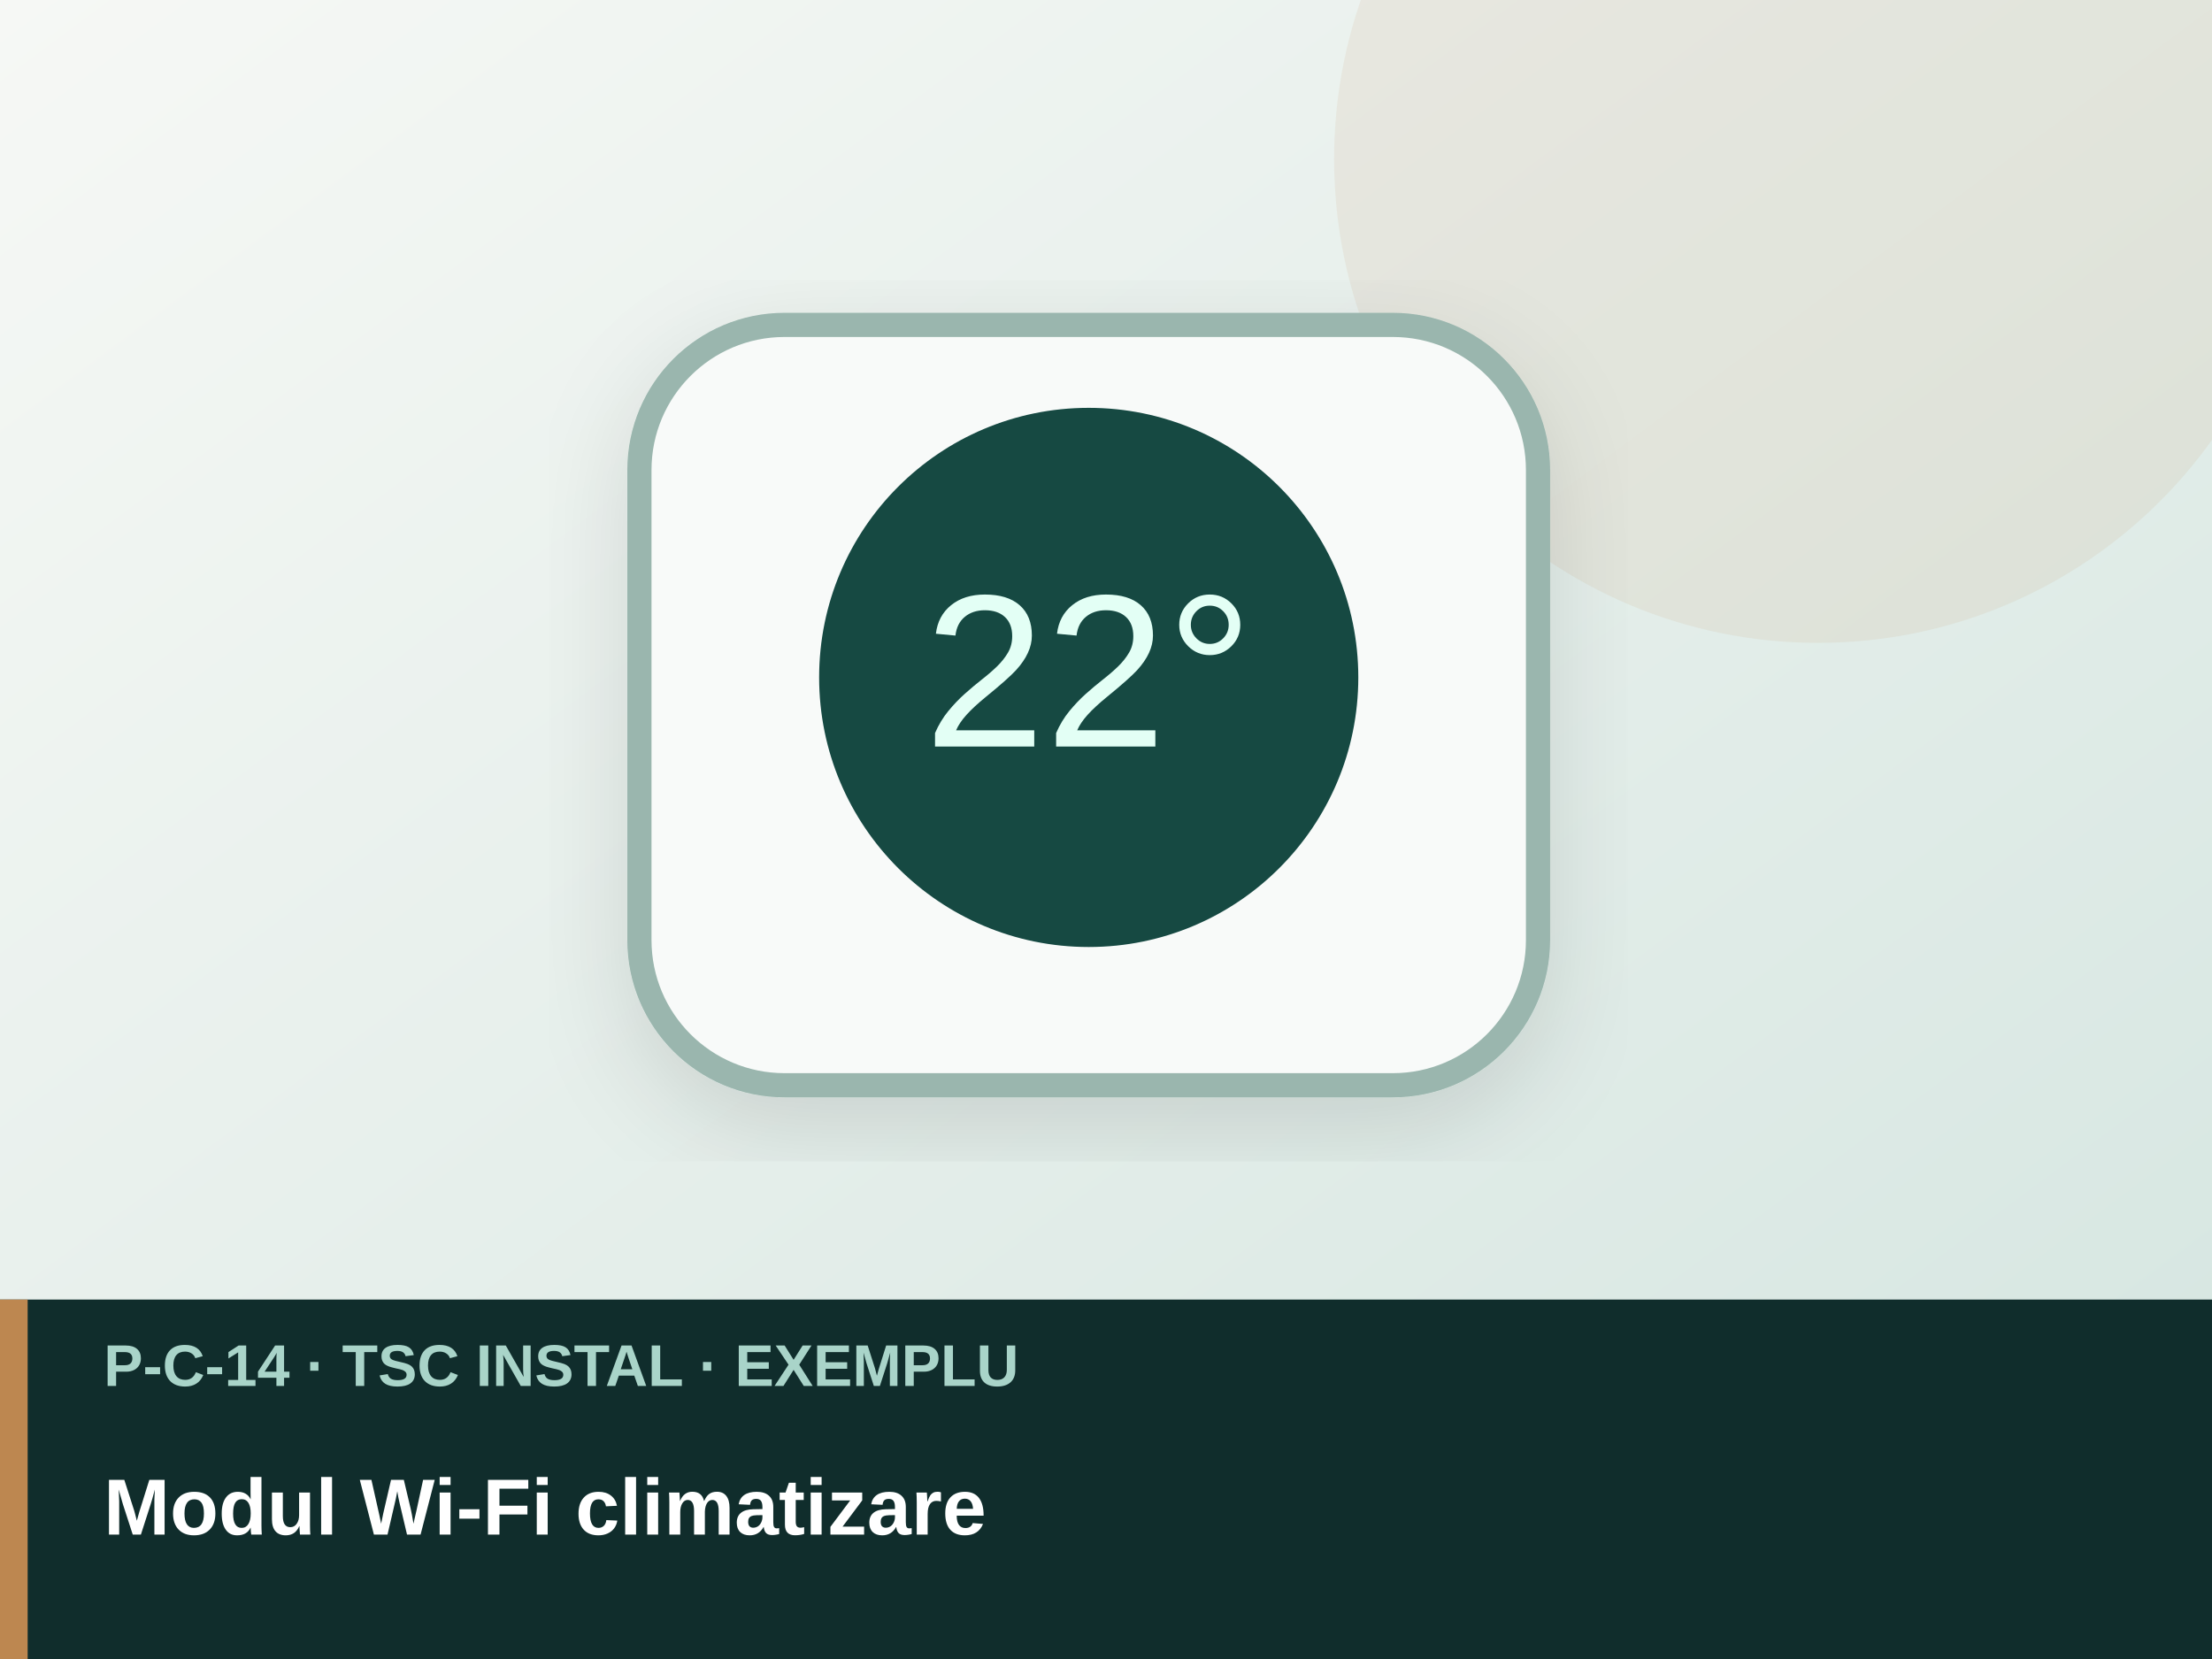
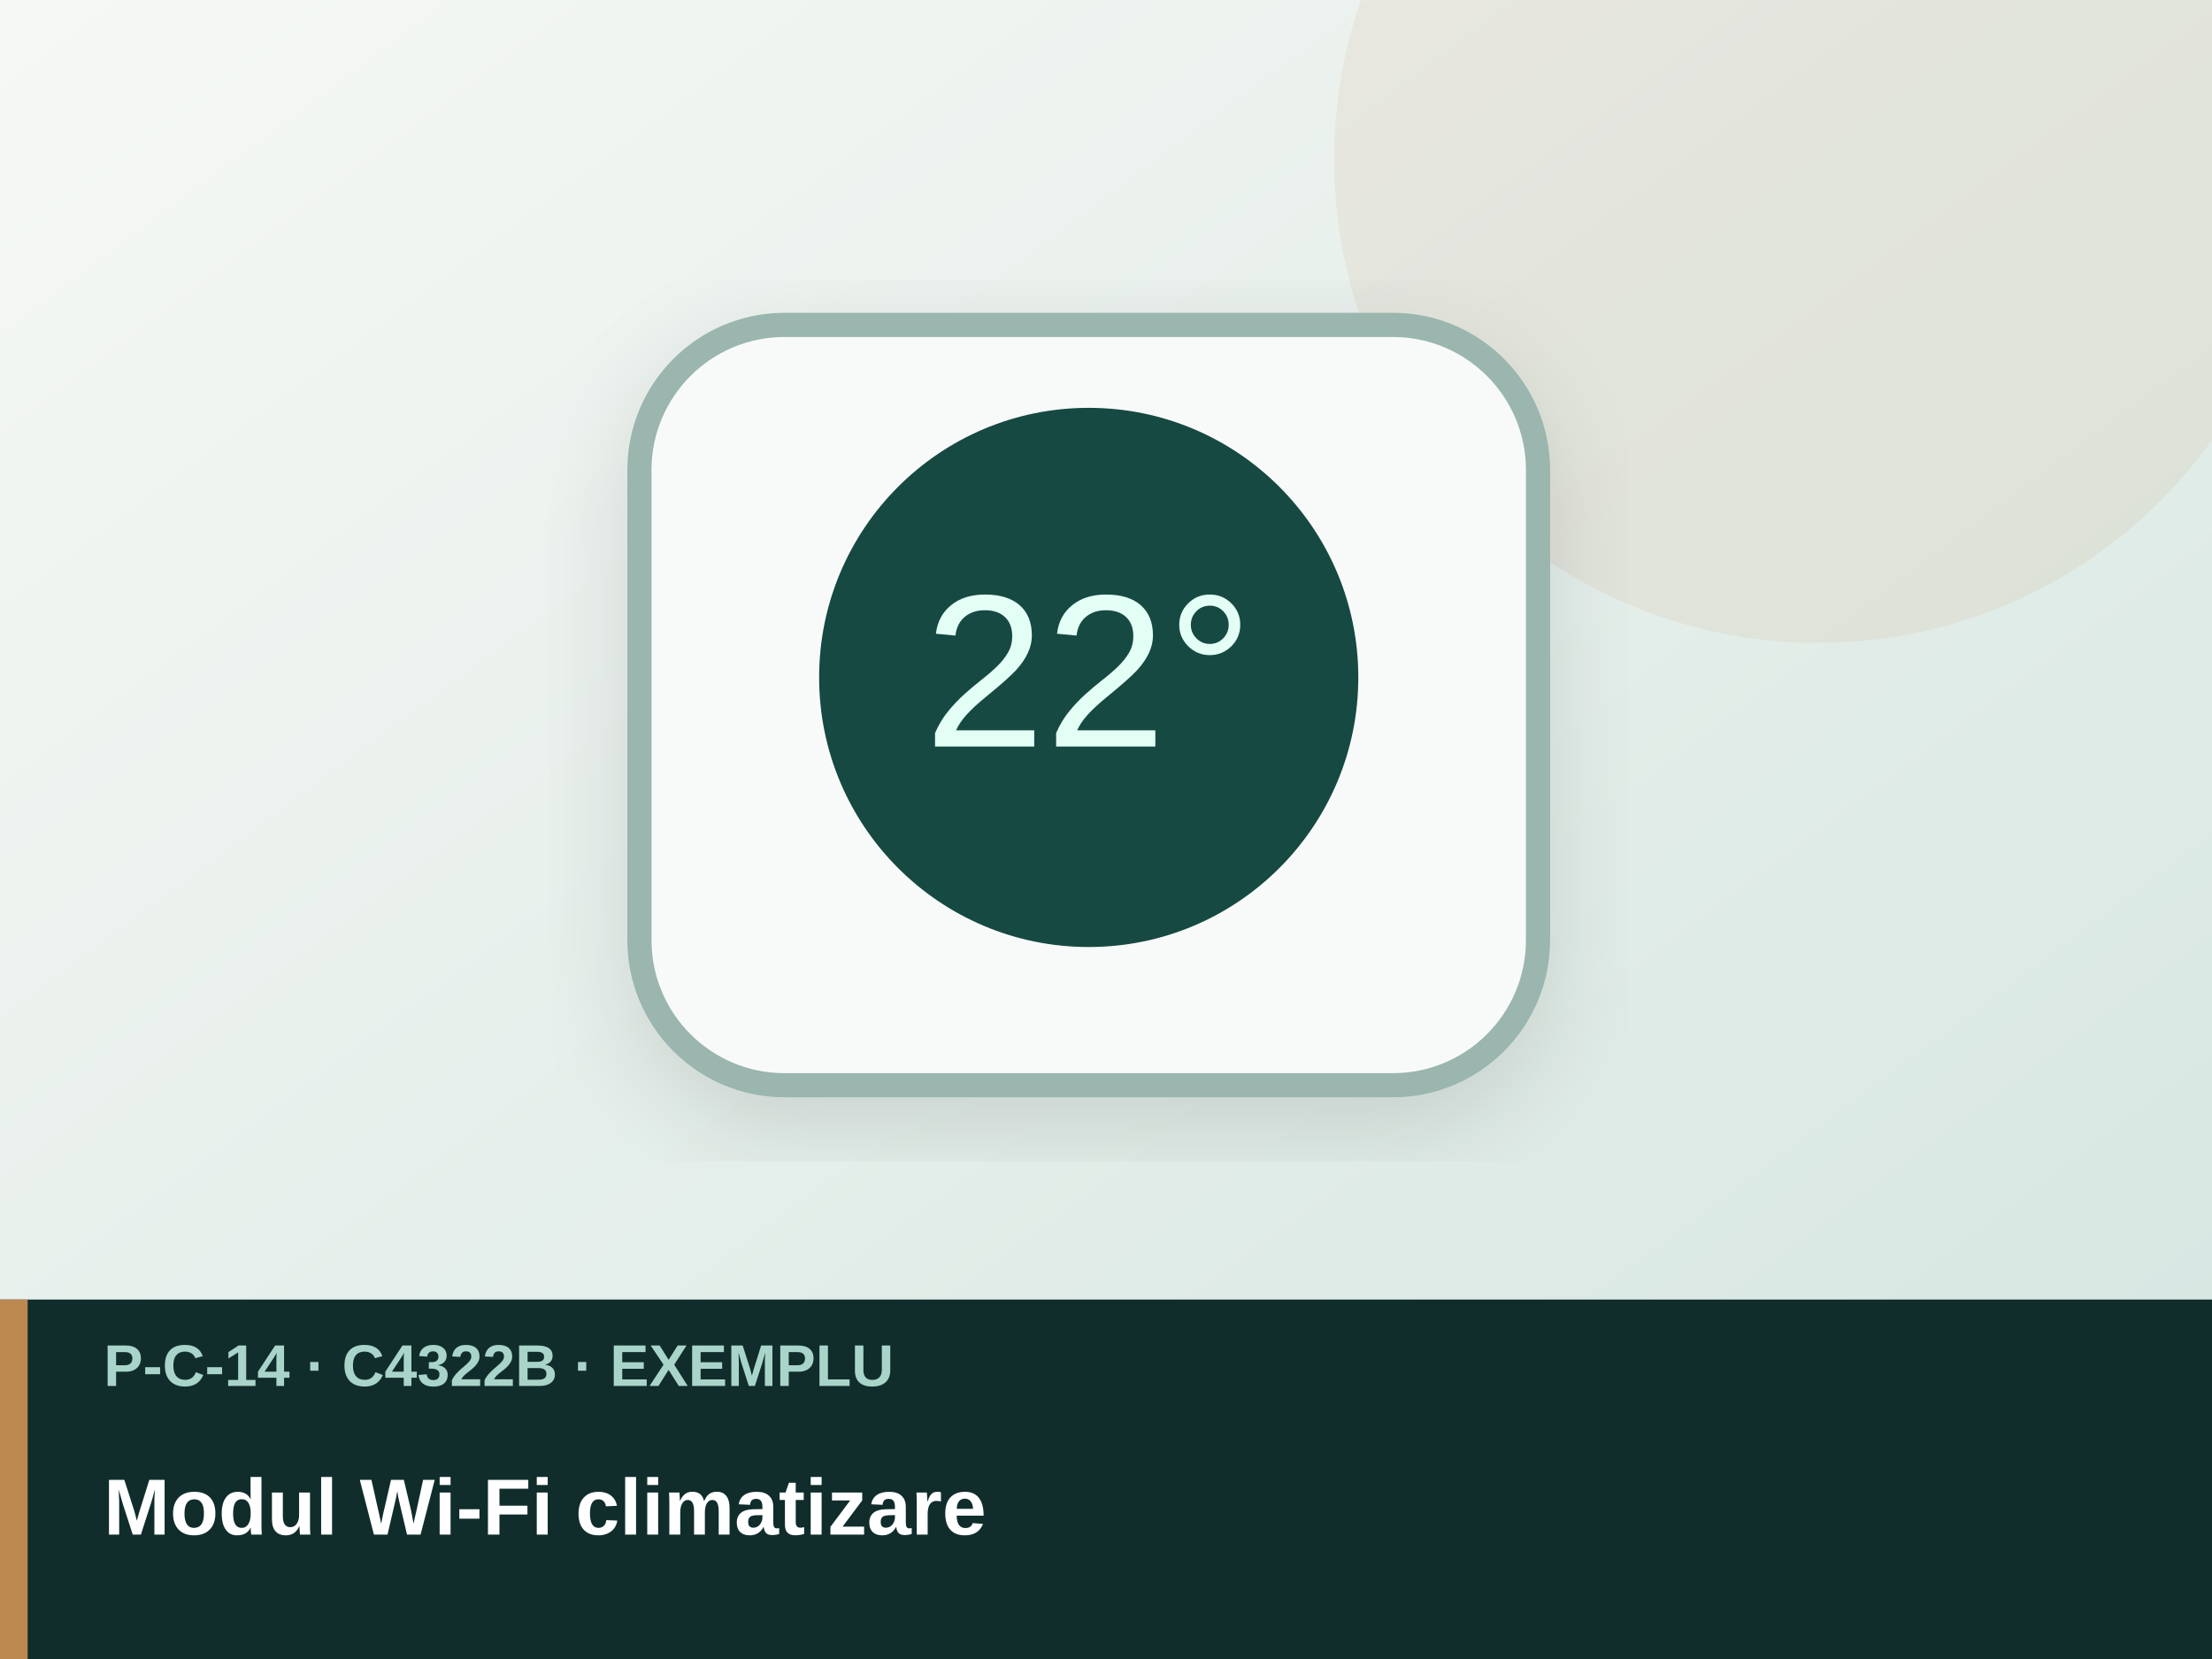
<svg xmlns="http://www.w3.org/2000/svg" width="640" height="480" viewBox="0 0 640 480" role="img" aria-label="Modul Wi-Fi climatizare — ilustrație demonstrativă">
  <defs>
    <linearGradient id="bg" x1="0" y1="0" x2="1" y2="1">
      <stop stop-color="#f6f8f5" />
      <stop offset="1" stop-color="#d4e5e0" />
    </linearGradient>
    <filter id="shadow">
      <feDropShadow dx="0" dy="9" stdDeviation="14" flood-opacity=".12" />
    </filter>
  </defs>
  <rect width="640" height="480" fill="url(#bg)" />
  <circle cx="526" cy="46" r="140" fill="#bd8750" opacity=".1" />
  <g filter="url(#shadow)">
    <rect x="185" y="94" width="260" height="220" rx="42" fill="#f8faf9" stroke="#9ab6ae" stroke-width="7" />
    <circle cx="315" cy="196" r="78" fill="#154943" />
    <text x="315" y="216" fill="#e3fff5" font-size="63" text-anchor="middle" font-family="Arial">22°</text>
  </g>
  <rect y="376" width="640" height="104" fill="#102d2c" />
  <rect y="376" width="8" height="104" fill="#bd8750" />
-   <text x="30" y="401" fill="#a9d4c9" font-family="Arial,sans-serif" font-size="17" font-weight="bold">P-C-14 · TSC INSTAL · EXEMPLU</text>
+   <text x="30" y="401" fill="#a9d4c9" font-family="Arial,sans-serif" font-size="17" font-weight="bold">P-C-14 · C4322B · EXEMPLU</text>
  <text x="30" y="444" fill="#fff" font-family="Arial,sans-serif" font-size="23" font-weight="bold" textLength="273" lengthAdjust="spacingAndGlyphs">Modul Wi-Fi climatizare</text>
</svg>
